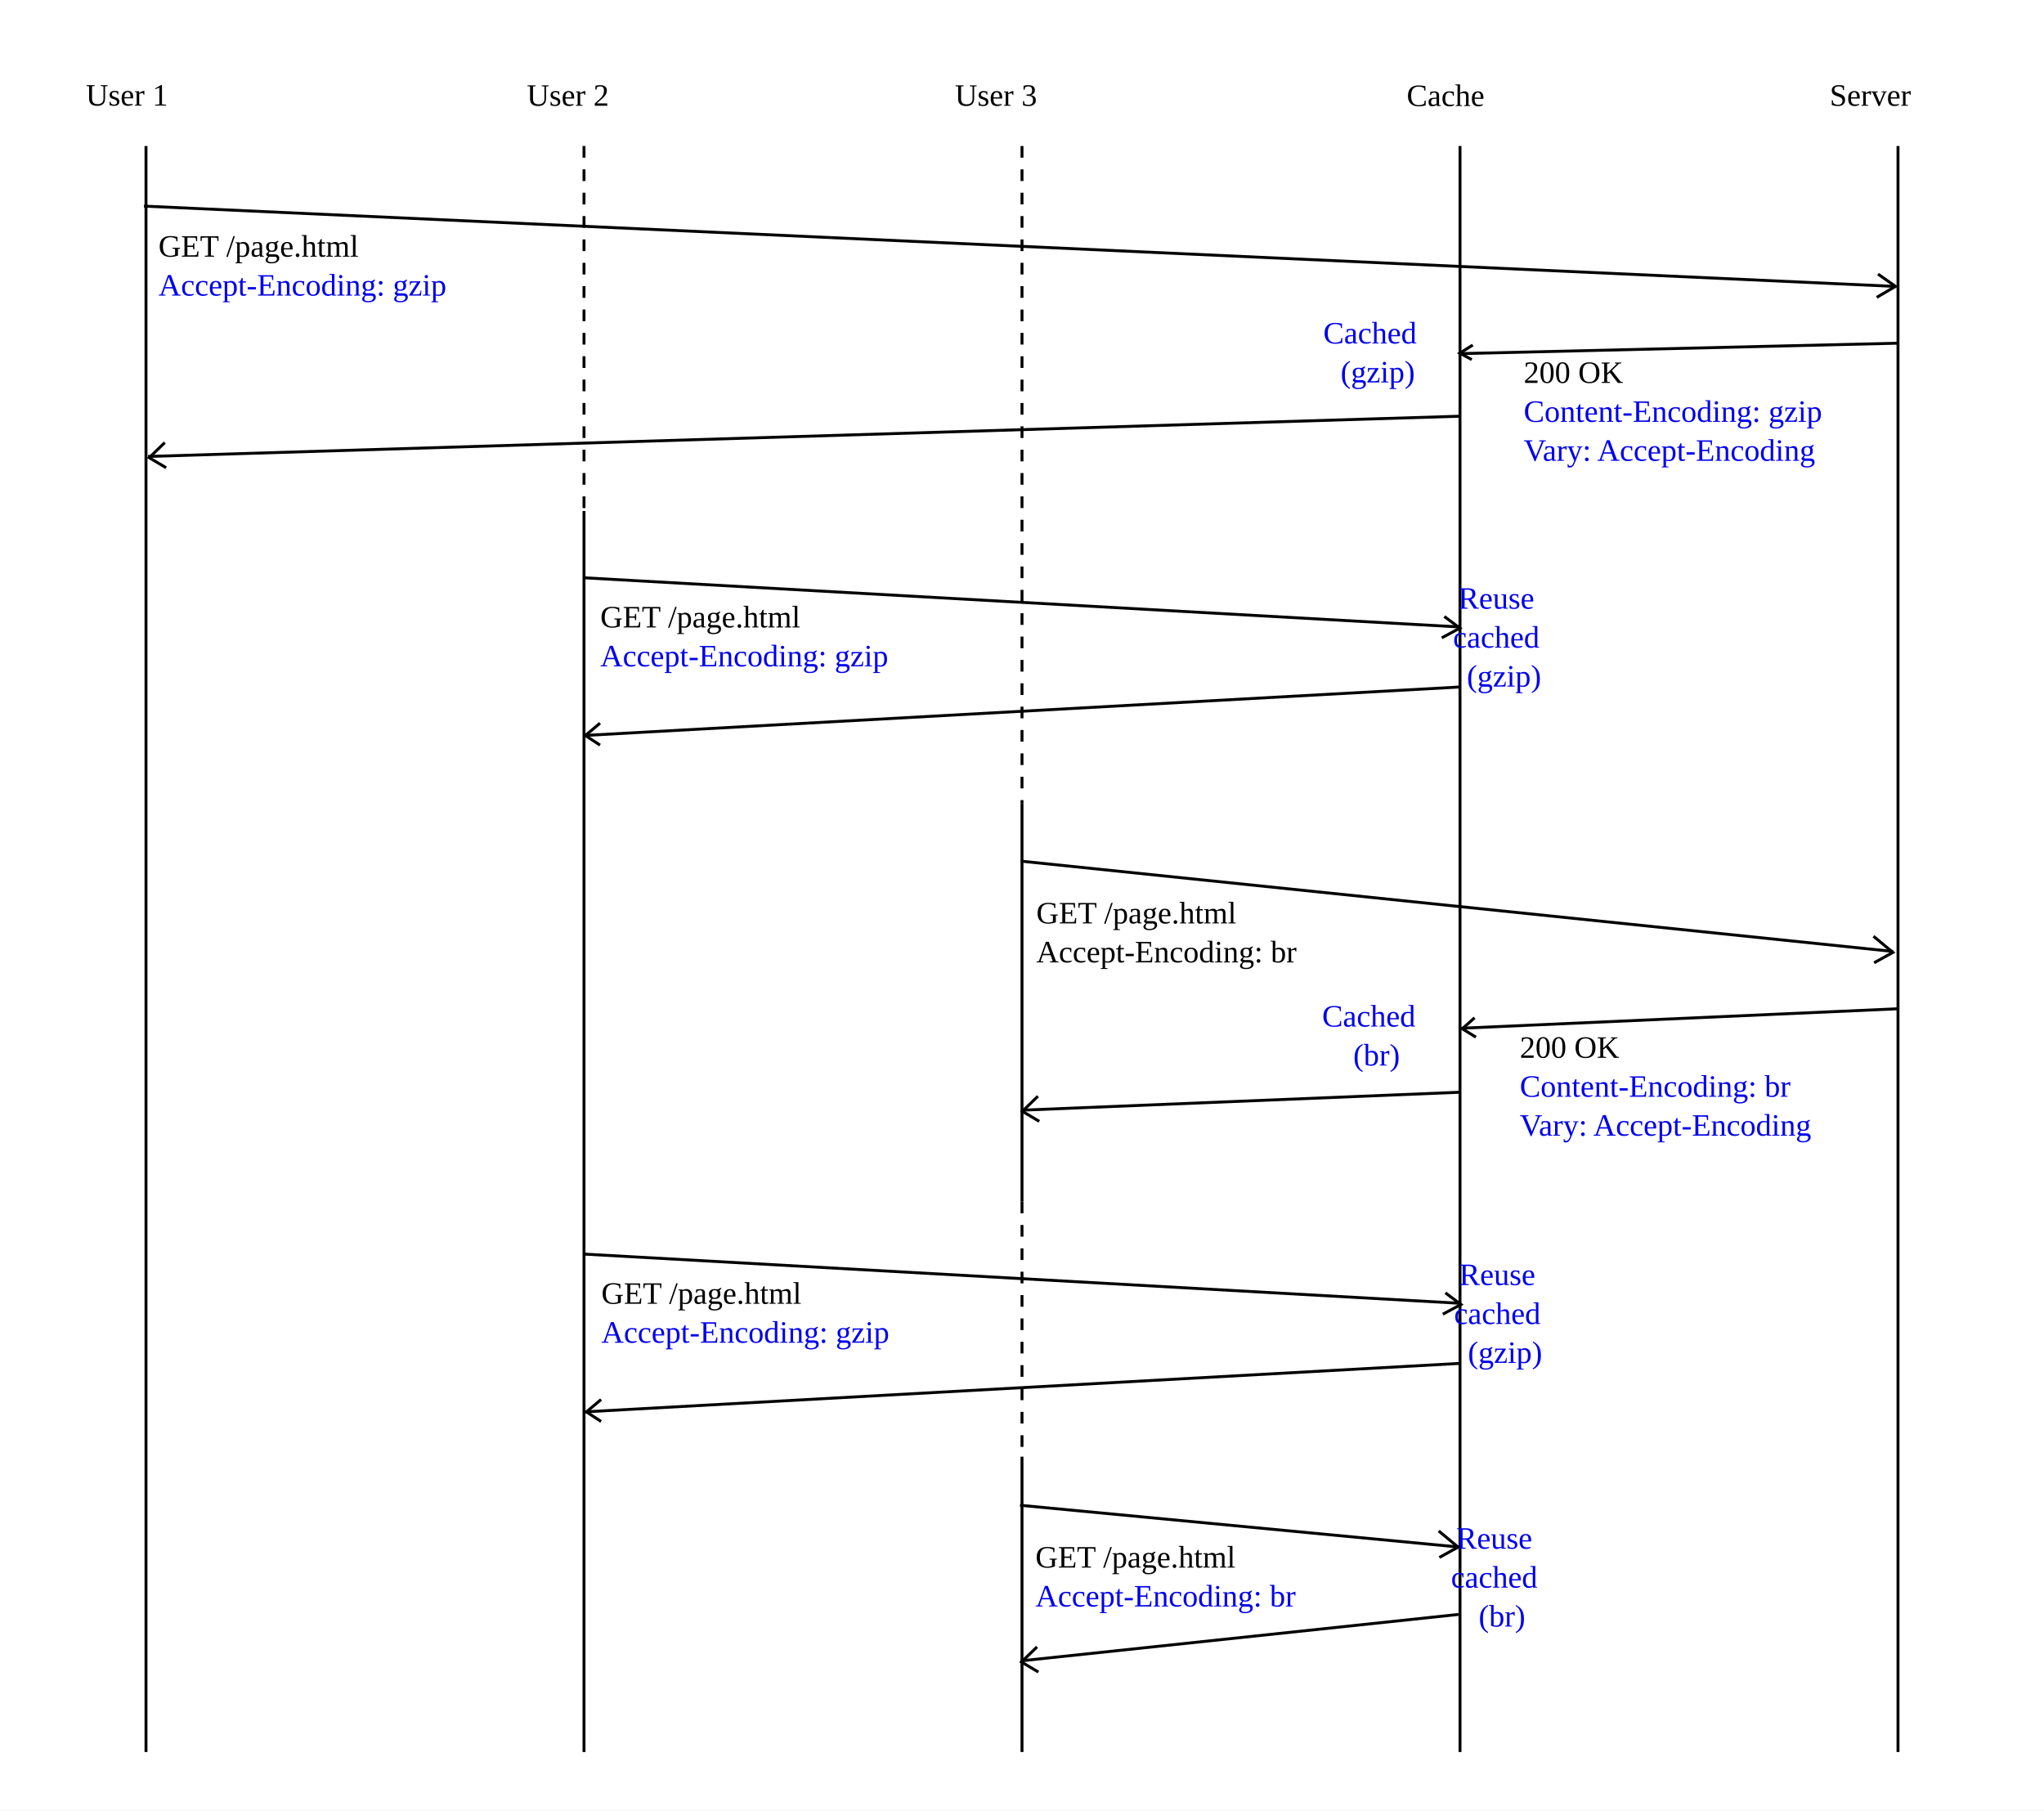
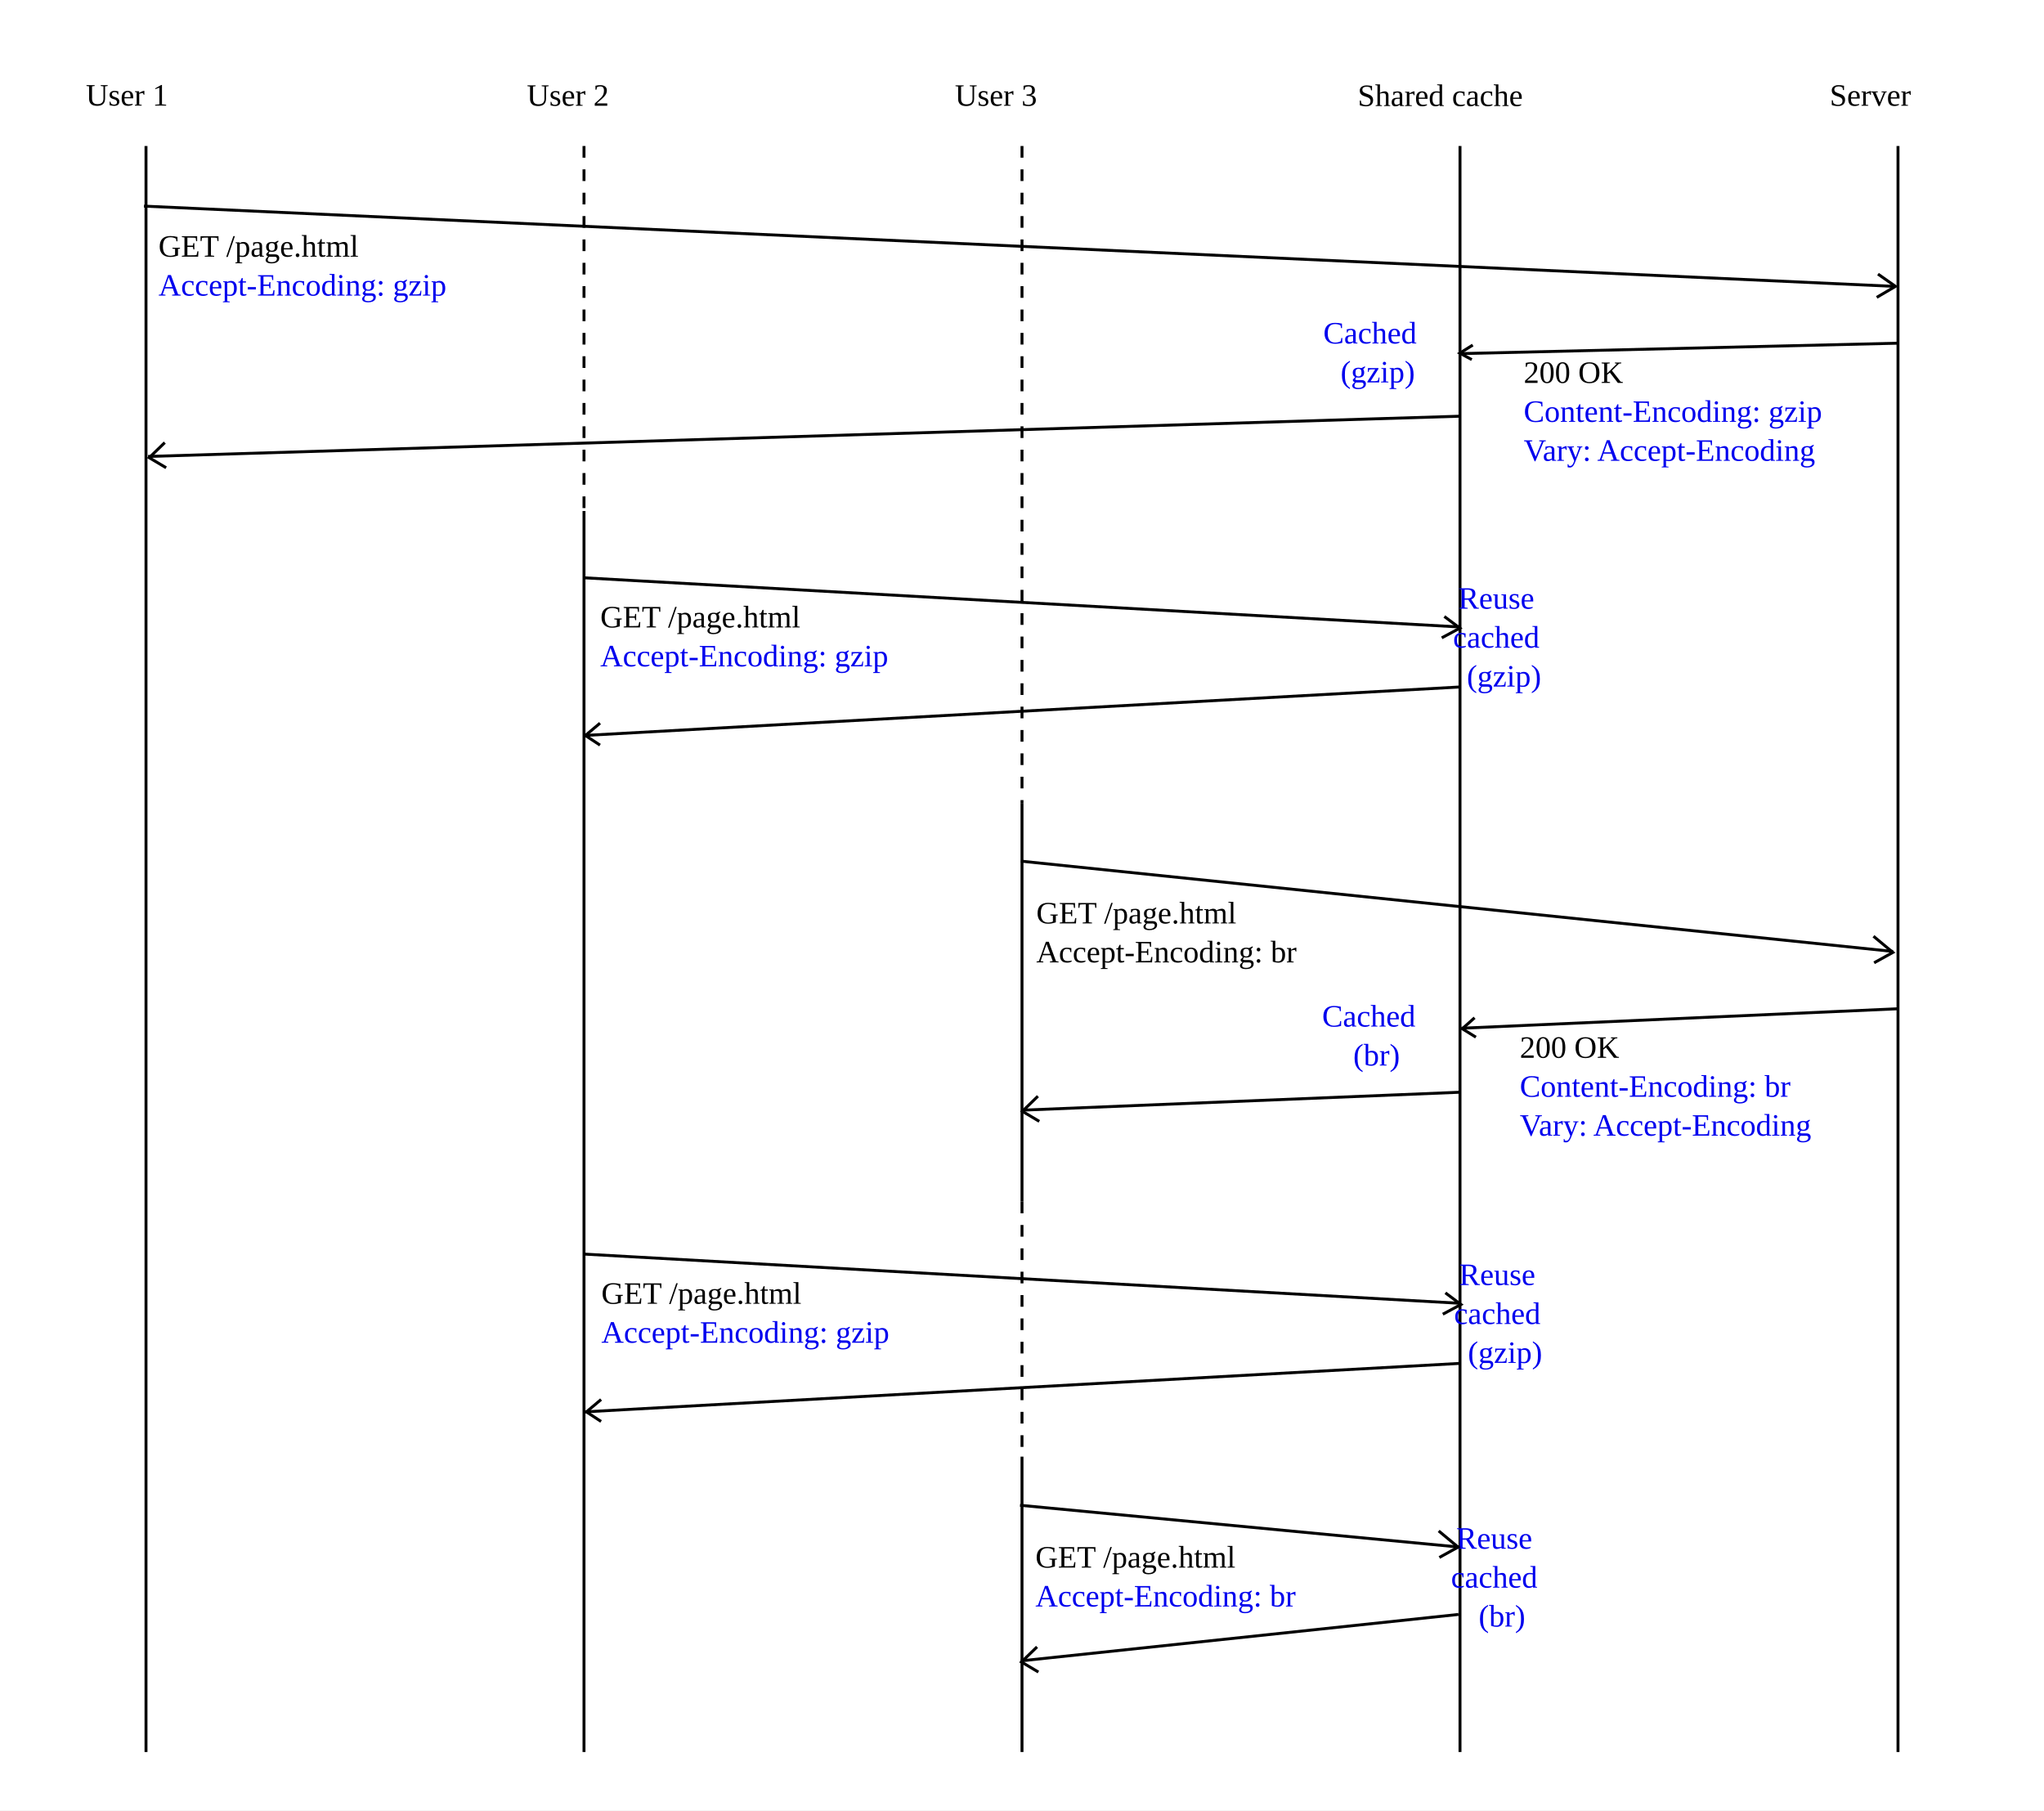
<svg xmlns="http://www.w3.org/2000/svg" width="1050" height="930" viewBox="0 0 1050 930" version="1.1" id="svg1">
  <defs id="defs1" />
  <g id="layer1">
    <rect style="fill:#ffffff;fill-opacity:1;stroke-width:2.221" id="rect6" width="1050" height="930" x="0" y="0" ry="8.3784826e-14" />
    <path style="fill:none;stroke:#000000;stroke-width:1.5;stroke-dasharray:none;stroke-dashoffset:0" d="M 75,75 V 900" id="path1" />
    <path style="fill:none;stroke:#000000;stroke-width:1.5;stroke-dasharray:6, 6;stroke-dashoffset:0" d="M 300,75 V 262.5" id="path1-7" />
    <path style="fill:none;stroke:#000000;stroke-width:1.5;stroke-dasharray:6, 6;stroke-dashoffset:0" d="M 525,75 V 412.5" id="path1-7-4" />
    <path style="fill:none;stroke:#000000;stroke-width:1.5;stroke-dasharray:none;stroke-dashoffset:0" d="M 975,75 V 900" id="path1-1" />
    <path style="fill:none;stroke:#000000;stroke-width:1.5;stroke-dasharray:none;stroke-dashoffset:0" d="M 750,75 V 900" id="path1-5" />
    <path style="fill:none;stroke:#000000;stroke-width:1.5;stroke-dasharray:none;stroke-dashoffset:0" d="M 525,748.27 V 900" id="path25" />
    <path style="fill:none;stroke:#000000;stroke-width:1.5;stroke-dasharray:6, 6;stroke-dashoffset:0" d="M 525,617.265 V 748.27" id="path24" />
    <path style="fill:none;stroke:#000000;stroke-width:1.5;stroke-dasharray:none;stroke-dashoffset:0" d="M 525,412.5 V 617.265" id="path1-5-2" />
    <path style="fill:none;stroke:#000000;stroke-width:1.5;stroke-dasharray:none;stroke-dashoffset:0" d="M 300,262.5 V 900" id="path1-5-2-2" />
    <text xml:space="preserve" style="font-size:16px;text-align:center;writing-mode:lr-tb;direction:ltr;text-anchor:middle;fill:#000000;fill-opacity:1;stroke:none;stroke-width:1.5;stroke-dasharray:none;stroke-dashoffset:0" x="301.715" y="54.322" id="text1-6">
      <tspan x="301.715" y="54.322" id="tspan3-3" style="stroke-width:1.5">User 2</tspan>
    </text>
    <text xml:space="preserve" style="font-size:16px;text-align:center;writing-mode:lr-tb;direction:ltr;text-anchor:middle;fill:#000000;fill-opacity:1;stroke:none;stroke-width:1.5;stroke-dasharray:none;stroke-dashoffset:0" x="75.195" y="54.221" id="text1-6-8">
      <tspan x="75.195" y="54.221" id="tspan3-3-8" style="stroke-width:1.5">User 1</tspan>
    </text>
-     <text xml:space="preserve" style="font-size:16px;text-align:center;writing-mode:lr-tb;direction:ltr;text-anchor:middle;fill:#000000;fill-opacity:1;stroke:none;stroke-width:1.5;stroke-dasharray:none;stroke-dashoffset:0" x="752.598" y="54.463" id="text4">
-       <tspan id="tspan4" x="752.598" y="54.463" style="stroke-width:1.5">Cache</tspan>
+     <text xml:space="preserve" style="font-size:16px;text-align:center;writing-mode:lr-tb;direction:ltr;text-anchor:middle;fill:#000000;fill-opacity:1;stroke:none;stroke-width:1.5;stroke-dasharray:none;stroke-dashoffset:0" x="749.867" y="54.463" id="text4">
+       <tspan id="tspan4" x="749.867" y="54.463" style="stroke-width:1.5">Shared cache</tspan>
    </text>
    <text xml:space="preserve" style="font-size:16px;text-align:center;writing-mode:lr-tb;direction:ltr;text-anchor:middle;fill:#000000;fill-opacity:1;stroke:none;stroke-width:1.5;stroke-dasharray:none;stroke-dashoffset:0" x="970.782" y="54.322" id="text5">
      <tspan id="tspan5" x="970.782" y="54.322" style="stroke-width:1.5">Server</tspan>
    </text>
    <path style="fill:none;fill-opacity:1;stroke:#000000;stroke-width:1.5;stroke-dasharray:none;stroke-dashoffset:0;stroke-opacity:1" d="M 73.96,105.88 973.04,147.11" id="path5" />
    <path style="fill:none;fill-opacity:1;stroke:#000000;stroke-width:1.5;stroke-dasharray:none;stroke-dashoffset:0;stroke-opacity:1" d="m 964.062,152.762 9.642,-5.652 -8.977,-6.317" id="path6" />
    <text xml:space="preserve" style="font-size:16px;text-align:start;writing-mode:lr-tb;direction:ltr;text-anchor:start;fill:#000000;fill-opacity:1;stroke:none;stroke-width:1.5;stroke-dasharray:none;stroke-dashoffset:0;stroke-opacity:1" x="81.399" y="131.844" id="text8">
      <tspan id="tspan8" x="81.399" y="131.844" style="stroke-width:1.5">GET /page.html</tspan>
      <tspan x="81.399" y="151.844" id="tspan1" style="fill:#0000ee;fill-opacity:1;stroke-width:1.5">Accept-Encoding: gzip</tspan>
    </text>
    <path style="fill:none;fill-opacity:1;stroke:#000000;stroke-width:1.5;stroke-dasharray:none;stroke-dashoffset:0;stroke-opacity:1" d="m 974.674,518.205 -223.997,9.995" id="path7-2" />
    <path style="fill:none;fill-opacity:1;stroke:#000000;stroke-width:1.5;stroke-dasharray:none;stroke-dashoffset:0;stroke-opacity:1" d="m 758.159,532.789 -6.982,-4.322 6.317,-5.652" id="path8-8" />
    <text xml:space="preserve" style="font-size:16px;text-align:center;writing-mode:lr-tb;direction:ltr;text-anchor:middle;fill:#0000ee;fill-opacity:1;stroke:none;stroke-width:1.5;stroke-dasharray:none;stroke-dashoffset:0;stroke-opacity:1" x="782.616" y="312.684" id="text8-2-7">
      <tspan id="tspan8-5-8" x="782.616" y="312.684" style="stroke-width:1.5;fill:#0000ee;fill-opacity:1">Reuse</tspan>
      <tspan x="782.616" y="332.684" id="tspan12" style="stroke-width:1.5;fill:#0000ee;fill-opacity:1">cached</tspan>
      <tspan x="782.616" y="352.684" id="tspan19" style="stroke-width:1.5;fill:#0000ee;fill-opacity:1">(gzip)</tspan>
    </text>
    <text xml:space="preserve" style="font-size:16px;text-align:center;writing-mode:lr-tb;direction:ltr;text-anchor:middle;fill:#0000ee;fill-opacity:1;stroke:none;stroke-width:1.5;stroke-dasharray:none;stroke-dashoffset:0;stroke-opacity:1" x="781.567" y="795.55" id="text8-2-7-65">
      <tspan id="tspan8-5-8-75" x="781.567" y="795.55" style="stroke-width:1.5;fill:#0000ee;fill-opacity:1">Reuse</tspan>
      <tspan x="781.567" y="815.55" id="tspan12-4" style="stroke-width:1.5;fill:#0000ee;fill-opacity:1">cached</tspan>
      <tspan x="781.567" y="835.55" id="tspan19-1" style="stroke-width:1.5;fill:#0000ee;fill-opacity:1">(br)</tspan>
    </text>
    <text xml:space="preserve" style="font-size:16px;text-align:center;writing-mode:lr-tb;direction:ltr;text-anchor:middle;fill:#0000ee;fill-opacity:1;stroke:none;stroke-width:1.5;stroke-dasharray:none;stroke-dashoffset:0;stroke-opacity:1" x="717.748" y="176.437" id="text8-2-7-2">
      <tspan id="tspan8-5-8-7" x="717.748" y="176.437" style="stroke-width:1.5;fill:#0000ee;fill-opacity:1">Cached</tspan>
      <tspan x="717.748" y="196.437" id="tspan3" style="stroke-width:1.5;fill:#0000ee;fill-opacity:1">(gzip)</tspan>
    </text>
    <text xml:space="preserve" style="font-size:16px;text-align:center;writing-mode:lr-tb;direction:ltr;text-anchor:middle;fill:#0000ee;fill-opacity:1;stroke:none;stroke-width:1.5;stroke-dasharray:none;stroke-dashoffset:0;stroke-opacity:1" x="717.143" y="527.336" id="text8-2-7-2-9">
      <tspan id="tspan8-5-8-7-3" x="717.143" y="527.336" style="stroke-width:1.5;fill:#0000ee;fill-opacity:1">Cached</tspan>
      <tspan x="717.143" y="547.336" id="tspan3-4" style="stroke-width:1.5;fill:#0000ee;fill-opacity:1">(br)</tspan>
    </text>
    <path style="fill:none;fill-opacity:1;stroke:#000000;stroke-width:1.5;stroke-dasharray:none;stroke-dashoffset:0;stroke-opacity:1" d="m 300.06,296.81 449.872,25.27" id="path9" />
    <path style="fill:none;fill-opacity:1;stroke:#000000;stroke-width:1.5;stroke-dasharray:none;stroke-dashoffset:0;stroke-opacity:1" d="m 740.622,327.657 9.31,-4.987 -7.98,-5.985" id="path10" />
    <text xml:space="preserve" style="font-size:16px;text-align:start;writing-mode:lr-tb;direction:ltr;text-anchor:start;fill:#000000;fill-opacity:1;stroke:none;stroke-width:1.5;stroke-dasharray:none;stroke-dashoffset:0;stroke-opacity:1" x="782.715" y="196.705" id="text13-1">
      <tspan id="tspan13-2" x="782.715" y="196.705" style="stroke-width:1.5">200 OK</tspan>
      <tspan x="782.715" y="216.705" id="tspan14-33" style="fill:#0000ee;fill-opacity:1;stroke-width:1.5">Content-Encoding: gzip</tspan>
      <tspan x="782.715" y="236.705" id="tspan16-2" style="fill:#0000ee;fill-opacity:1;stroke-width:1.5">Vary: Accept-Encoding</tspan>
    </text>
    <path style="fill:none;fill-opacity:1;stroke:#000000;stroke-width:1.5;stroke-dasharray:none;stroke-dashoffset:0;stroke-opacity:1" d="M 750.35,213.79 76.046,234.48" id="path18" />
    <path style="fill:none;fill-opacity:1;stroke:#000000;stroke-width:1.5;stroke-dasharray:none;stroke-dashoffset:0;stroke-opacity:1" d="m 85.347,240.286 -8.699,-5.172 7.994,-7.759" id="path19" />
    <path style="fill:none;fill-opacity:1;stroke:#000000;stroke-width:1.5;stroke-dasharray:none;stroke-dashoffset:0;stroke-opacity:1" d="m 750.004,561.07 -225.249,9.233" id="path18-4" />
    <path style="fill:none;fill-opacity:1;stroke:#000000;stroke-width:1.5;stroke-dasharray:none;stroke-dashoffset:0;stroke-opacity:1" d="m 533.884,576.044 -8.699,-5.172 7.994,-7.759" id="path19-9" />
    <path style="fill:none;fill-opacity:1;stroke:#000000;stroke-width:1.5;stroke-dasharray:none;stroke-dashoffset:0;stroke-opacity:1" d="m 524.436,442.363 448.024,46.397" id="path20" />
    <path style="fill:none;fill-opacity:1;stroke:#000000;stroke-width:1.5;stroke-dasharray:none;stroke-dashoffset:0;stroke-opacity:1" d="m 962.732,494.572 9.642,-5.32 -9.975,-8.312" id="path21" />
    <path style="fill:none;fill-opacity:1;stroke:#000000;stroke-width:1.5;stroke-dasharray:none;stroke-dashoffset:0;stroke-opacity:1" d="M 749.776,352.906 299.77,377.828" id="path22" />
    <path style="fill:none;fill-opacity:1;stroke:#000000;stroke-width:1.5;stroke-dasharray:none;stroke-dashoffset:0;stroke-opacity:1" d="m 308.234,382.765 -7.524,-4.937 7.524,-6.348" id="path23" />
    <g id="g1" transform="matrix(1.5,0,0,1.5,77.43285,-76.39501)">
      <text xml:space="preserve" style="font-size:10.667px;text-align:center;writing-mode:lr-tb;direction:ltr;text-anchor:middle;fill:#000000;fill-opacity:1;stroke:none;stroke-width:1;stroke-dasharray:none;stroke-dashoffset:0" x="298.793" y="87.145" id="text1-6-5">
        <tspan x="298.793" y="87.145" id="tspan3-3-1" style="font-size:10.667px">User 3</tspan>
      </text>
    </g>
    <path style="fill:none;fill-opacity:1;stroke:#000000;stroke-width:1.5;stroke-dasharray:none;stroke-dashoffset:0;stroke-opacity:1" d="m 974.65,176.303 -224.525,5.348" id="path12" />
    <path style="fill:none;fill-opacity:1;stroke:#000000;stroke-width:1.5;stroke-dasharray:none;stroke-dashoffset:0;stroke-opacity:1" d="m 756.052,184.736 -6.151,-3.325 6.65,-4.156" id="path13" />
    <text xml:space="preserve" style="font-size:16px;text-align:start;writing-mode:lr-tb;direction:ltr;text-anchor:start;fill:#000000;fill-opacity:1;stroke:none;stroke-width:1.5;stroke-dasharray:none;stroke-dashoffset:0;stroke-opacity:1" x="308.355" y="322.299" id="text8-1">
      <tspan id="tspan8-98" x="308.355" y="322.299" style="stroke-width:1.5">GET /page.html</tspan>
      <tspan x="308.355" y="342.299" id="tspan1-6" style="fill:#0000ee;fill-opacity:1;stroke-width:1.5">Accept-Encoding: gzip</tspan>
    </text>
    <text xml:space="preserve" style="font-size:16px;text-align:center;writing-mode:lr-tb;direction:ltr;text-anchor:middle;fill:#0000ee;fill-opacity:1;stroke:none;stroke-width:1.5;stroke-dasharray:none;stroke-dashoffset:0;stroke-opacity:1" x="783.158" y="660.123" id="text8-2-7-6">
      <tspan id="tspan8-5-8-1" x="783.158" y="660.123" style="stroke-width:1.5;fill:#0000ee;fill-opacity:1">Reuse</tspan>
      <tspan x="783.158" y="680.123" id="tspan12-8" style="stroke-width:1.5;fill:#0000ee;fill-opacity:1">cached</tspan>
      <tspan x="783.158" y="700.123" id="tspan19-4" style="stroke-width:1.5;fill:#0000ee;fill-opacity:1">(gzip)</tspan>
    </text>
    <path style="fill:none;fill-opacity:1;stroke:#000000;stroke-width:1.5;stroke-dasharray:none;stroke-dashoffset:0;stroke-opacity:1" d="M 300.602,644.249 750.474,669.519" id="path9-9" />
    <path style="fill:none;fill-opacity:1;stroke:#000000;stroke-width:1.5;stroke-dasharray:none;stroke-dashoffset:0;stroke-opacity:1" d="m 741.164,675.096 9.31,-4.987 -7.98,-5.985" id="path10-6" />
    <path style="fill:none;fill-opacity:1;stroke:#000000;stroke-width:1.5;stroke-dasharray:none;stroke-dashoffset:0;stroke-opacity:1" d="M 750.318,700.344 300.312,725.266" id="path22-3" />
    <path style="fill:none;fill-opacity:1;stroke:#000000;stroke-width:1.5;stroke-dasharray:none;stroke-dashoffset:0;stroke-opacity:1" d="m 308.776,730.204 -7.524,-4.937 7.524,-6.348" id="path23-7" />
    <text xml:space="preserve" style="font-size:16px;text-align:start;writing-mode:lr-tb;direction:ltr;text-anchor:start;fill:#000000;fill-opacity:1;stroke:none;stroke-width:1.5;stroke-dasharray:none;stroke-dashoffset:0;stroke-opacity:1" x="308.897" y="669.738" id="text8-1-8">
      <tspan id="tspan8-98-8" x="308.897" y="669.738" style="stroke-width:1.5">GET /page.html</tspan>
      <tspan x="308.897" y="689.738" id="tspan1-6-29" style="fill:#0000ee;fill-opacity:1;stroke-width:1.5">Accept-Encoding: gzip</tspan>
    </text>
    <text xml:space="preserve" style="font-size:16px;text-align:start;writing-mode:lr-tb;direction:ltr;text-anchor:start;fill:#000000;fill-opacity:1;stroke:none;stroke-width:1.5;stroke-dasharray:none;stroke-dashoffset:0;stroke-opacity:1" x="532.344" y="474.359" id="text8-1-6">
      <tspan id="tspan8-98-0" x="532.344" y="474.359" style="stroke-width:1.5">GET /page.html</tspan>
      <tspan x="532.344" y="494.359" id="tspan1-6-2" style="stroke-width:1.5">Accept-Encoding: br</tspan>
    </text>
    <text xml:space="preserve" style="font-size:16px;text-align:start;writing-mode:lr-tb;direction:ltr;text-anchor:start;fill:#000000;fill-opacity:1;stroke:none;stroke-width:1.5;stroke-dasharray:none;stroke-dashoffset:0;stroke-opacity:1" x="780.707" y="543.385" id="text13-1-0">
      <tspan id="tspan13-2-9" x="780.707" y="543.385" style="stroke-width:1.5">200 OK</tspan>
      <tspan x="780.707" y="563.385" id="tspan14-33-0" style="fill:#0000ee;fill-opacity:1;stroke-width:1.5">Content-Encoding: br</tspan>
      <tspan x="780.707" y="583.385" id="tspan16-2-0" style="fill:#0000ee;fill-opacity:1;stroke-width:1.5">Vary: Accept-Encoding</tspan>
    </text>
    <path style="fill:none;fill-opacity:1;stroke:#000000;stroke-width:1.5;stroke-dasharray:none;stroke-dashoffset:0;stroke-opacity:1" d="m 749.212,829.324 -224.916,23.863" id="path18-4-3" />
    <path style="fill:none;fill-opacity:1;stroke:#000000;stroke-width:1.5;stroke-dasharray:none;stroke-dashoffset:0;stroke-opacity:1" d="m 533.424,858.927 -8.699,-5.172 7.994,-7.759" id="path19-9-6" />
    <path style="fill:none;fill-opacity:1;stroke:#000000;stroke-width:1.5;stroke-dasharray:none;stroke-dashoffset:0;stroke-opacity:1" d="m 523.976,773.246 225.607,21.475" id="path20-1" />
    <path style="fill:none;fill-opacity:1;stroke:#000000;stroke-width:1.5;stroke-dasharray:none;stroke-dashoffset:0;stroke-opacity:1" d="m 739.385,800.064 9.642,-5.32 -9.975,-8.312" id="path21-5" />
    <text xml:space="preserve" style="font-size:16px;text-align:start;writing-mode:lr-tb;direction:ltr;text-anchor:start;fill:#000000;fill-opacity:1;stroke:none;stroke-width:1.5;stroke-dasharray:none;stroke-dashoffset:0;stroke-opacity:1" x="531.884" y="805.242" id="text8-1-6-4">
      <tspan id="tspan8-98-0-2" x="531.884" y="805.242" style="stroke-width:1.5">GET /page.html</tspan>
      <tspan x="531.884" y="825.242" id="tspan1-6-2-0" style="fill:#0000ee;fill-opacity:1;stroke-width:1.5">Accept-Encoding: br</tspan>
    </text>
  </g>
</svg>
